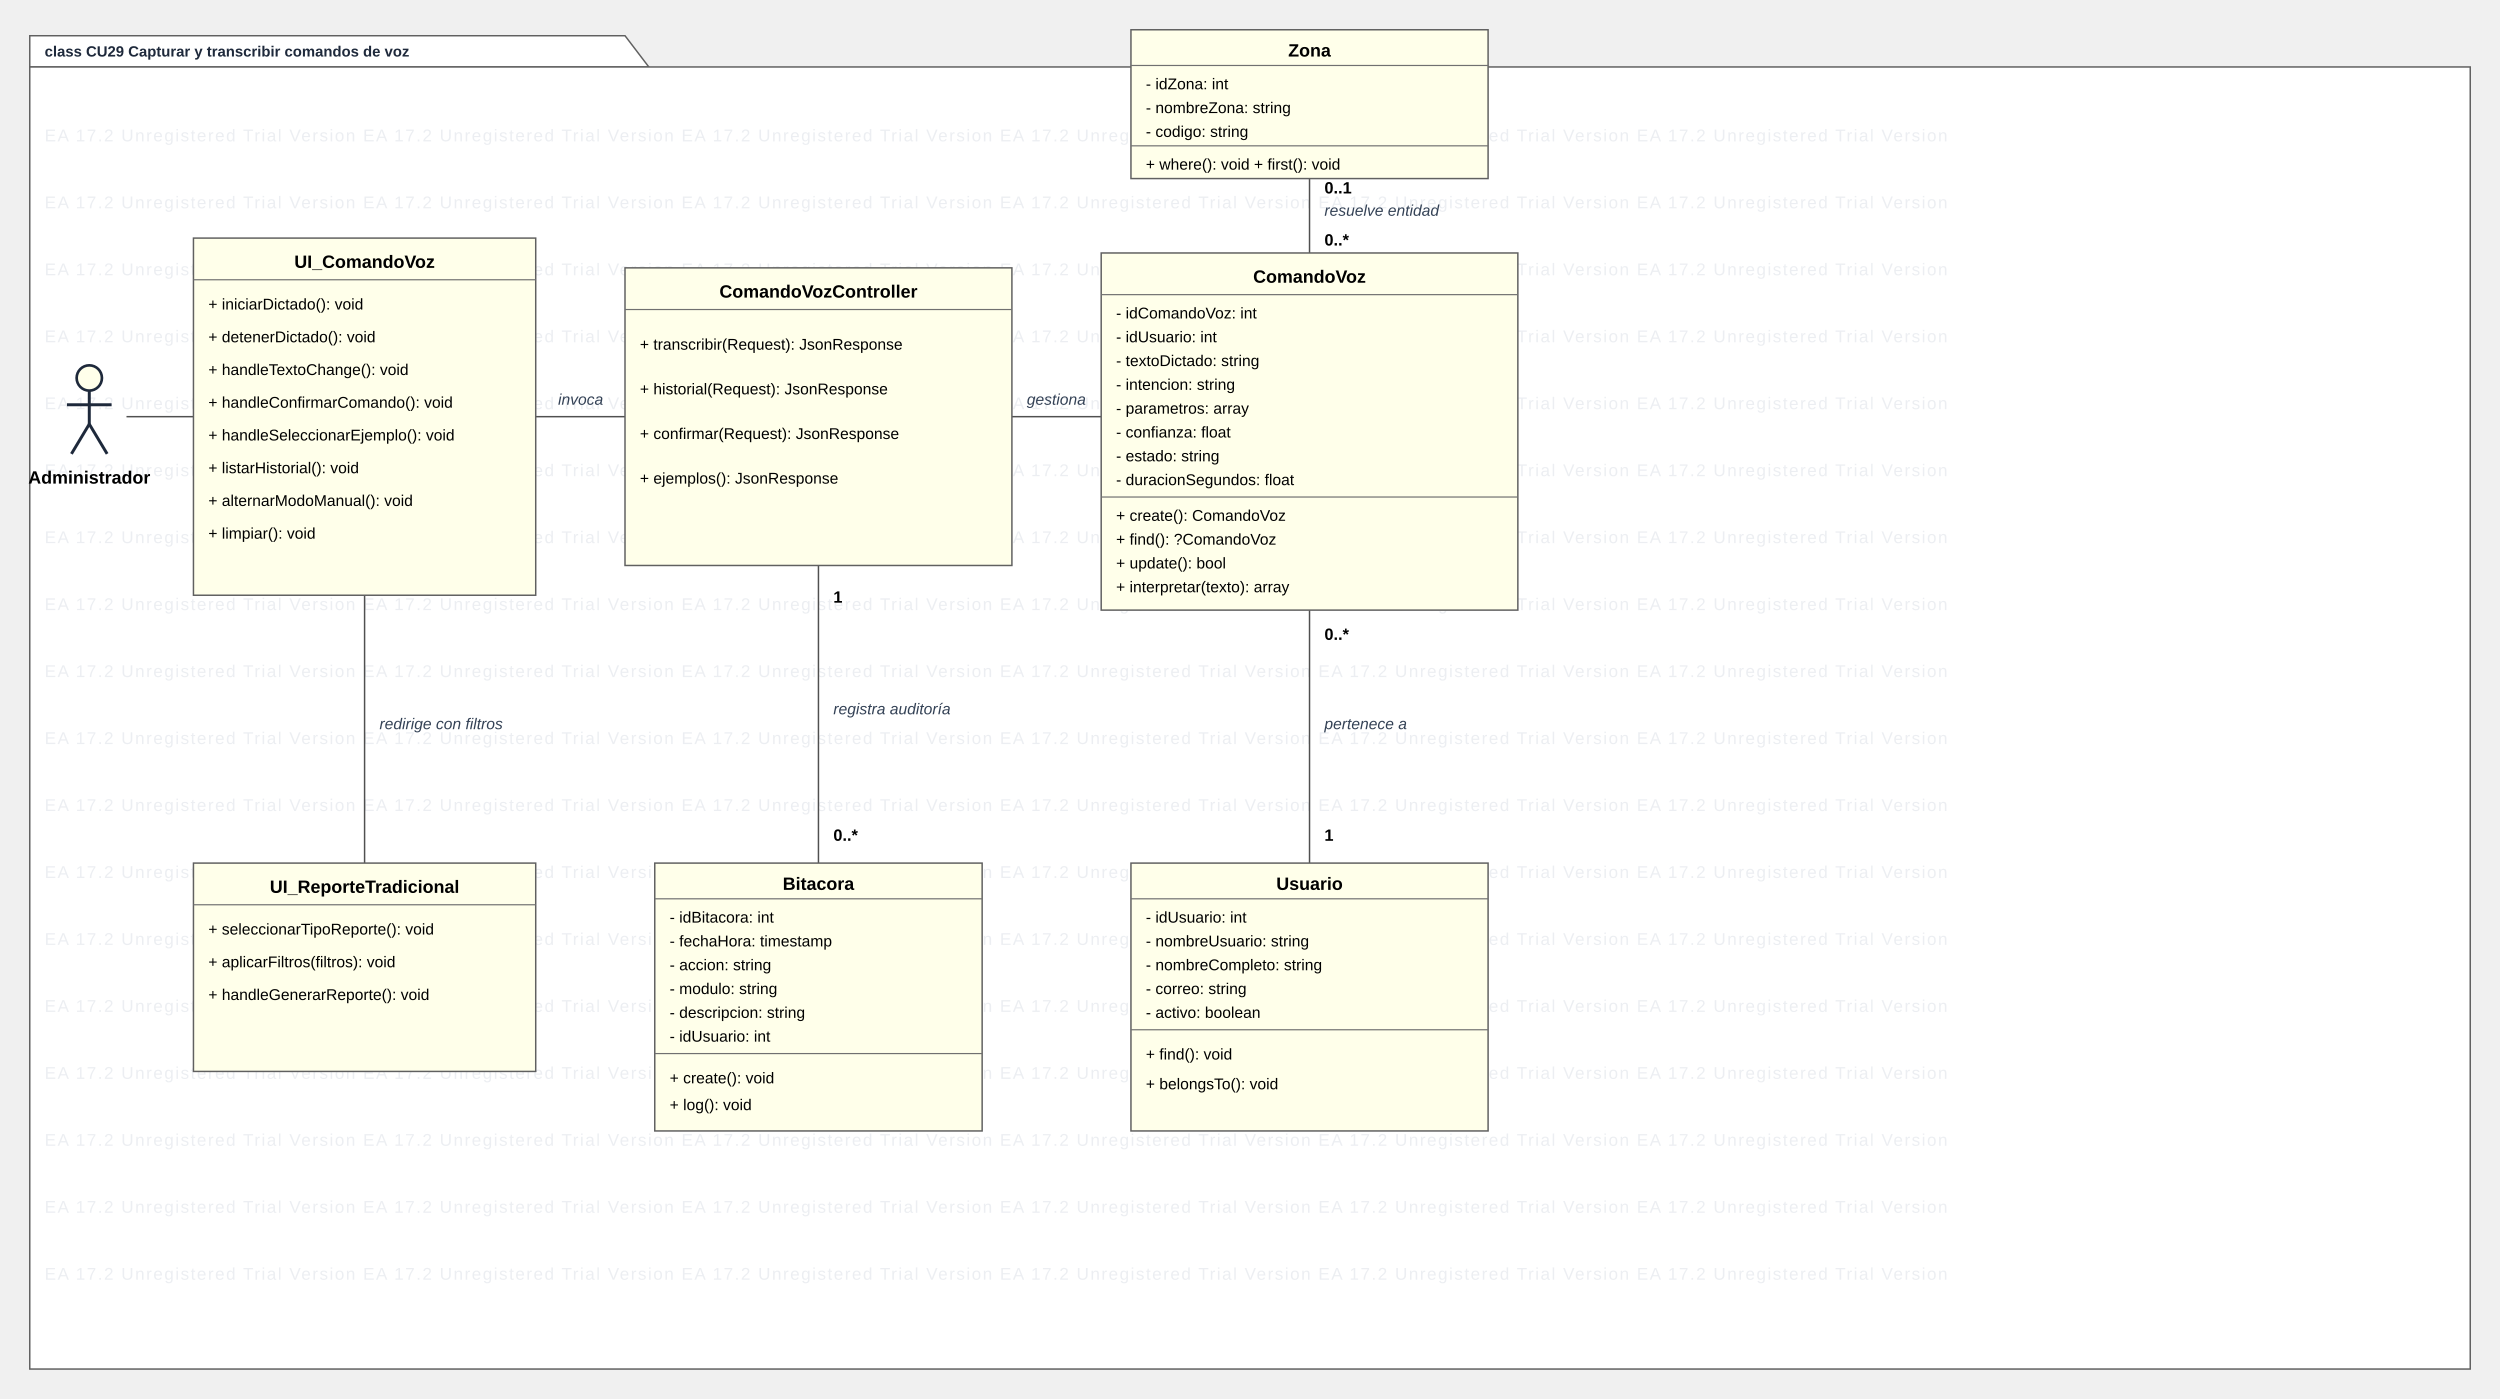
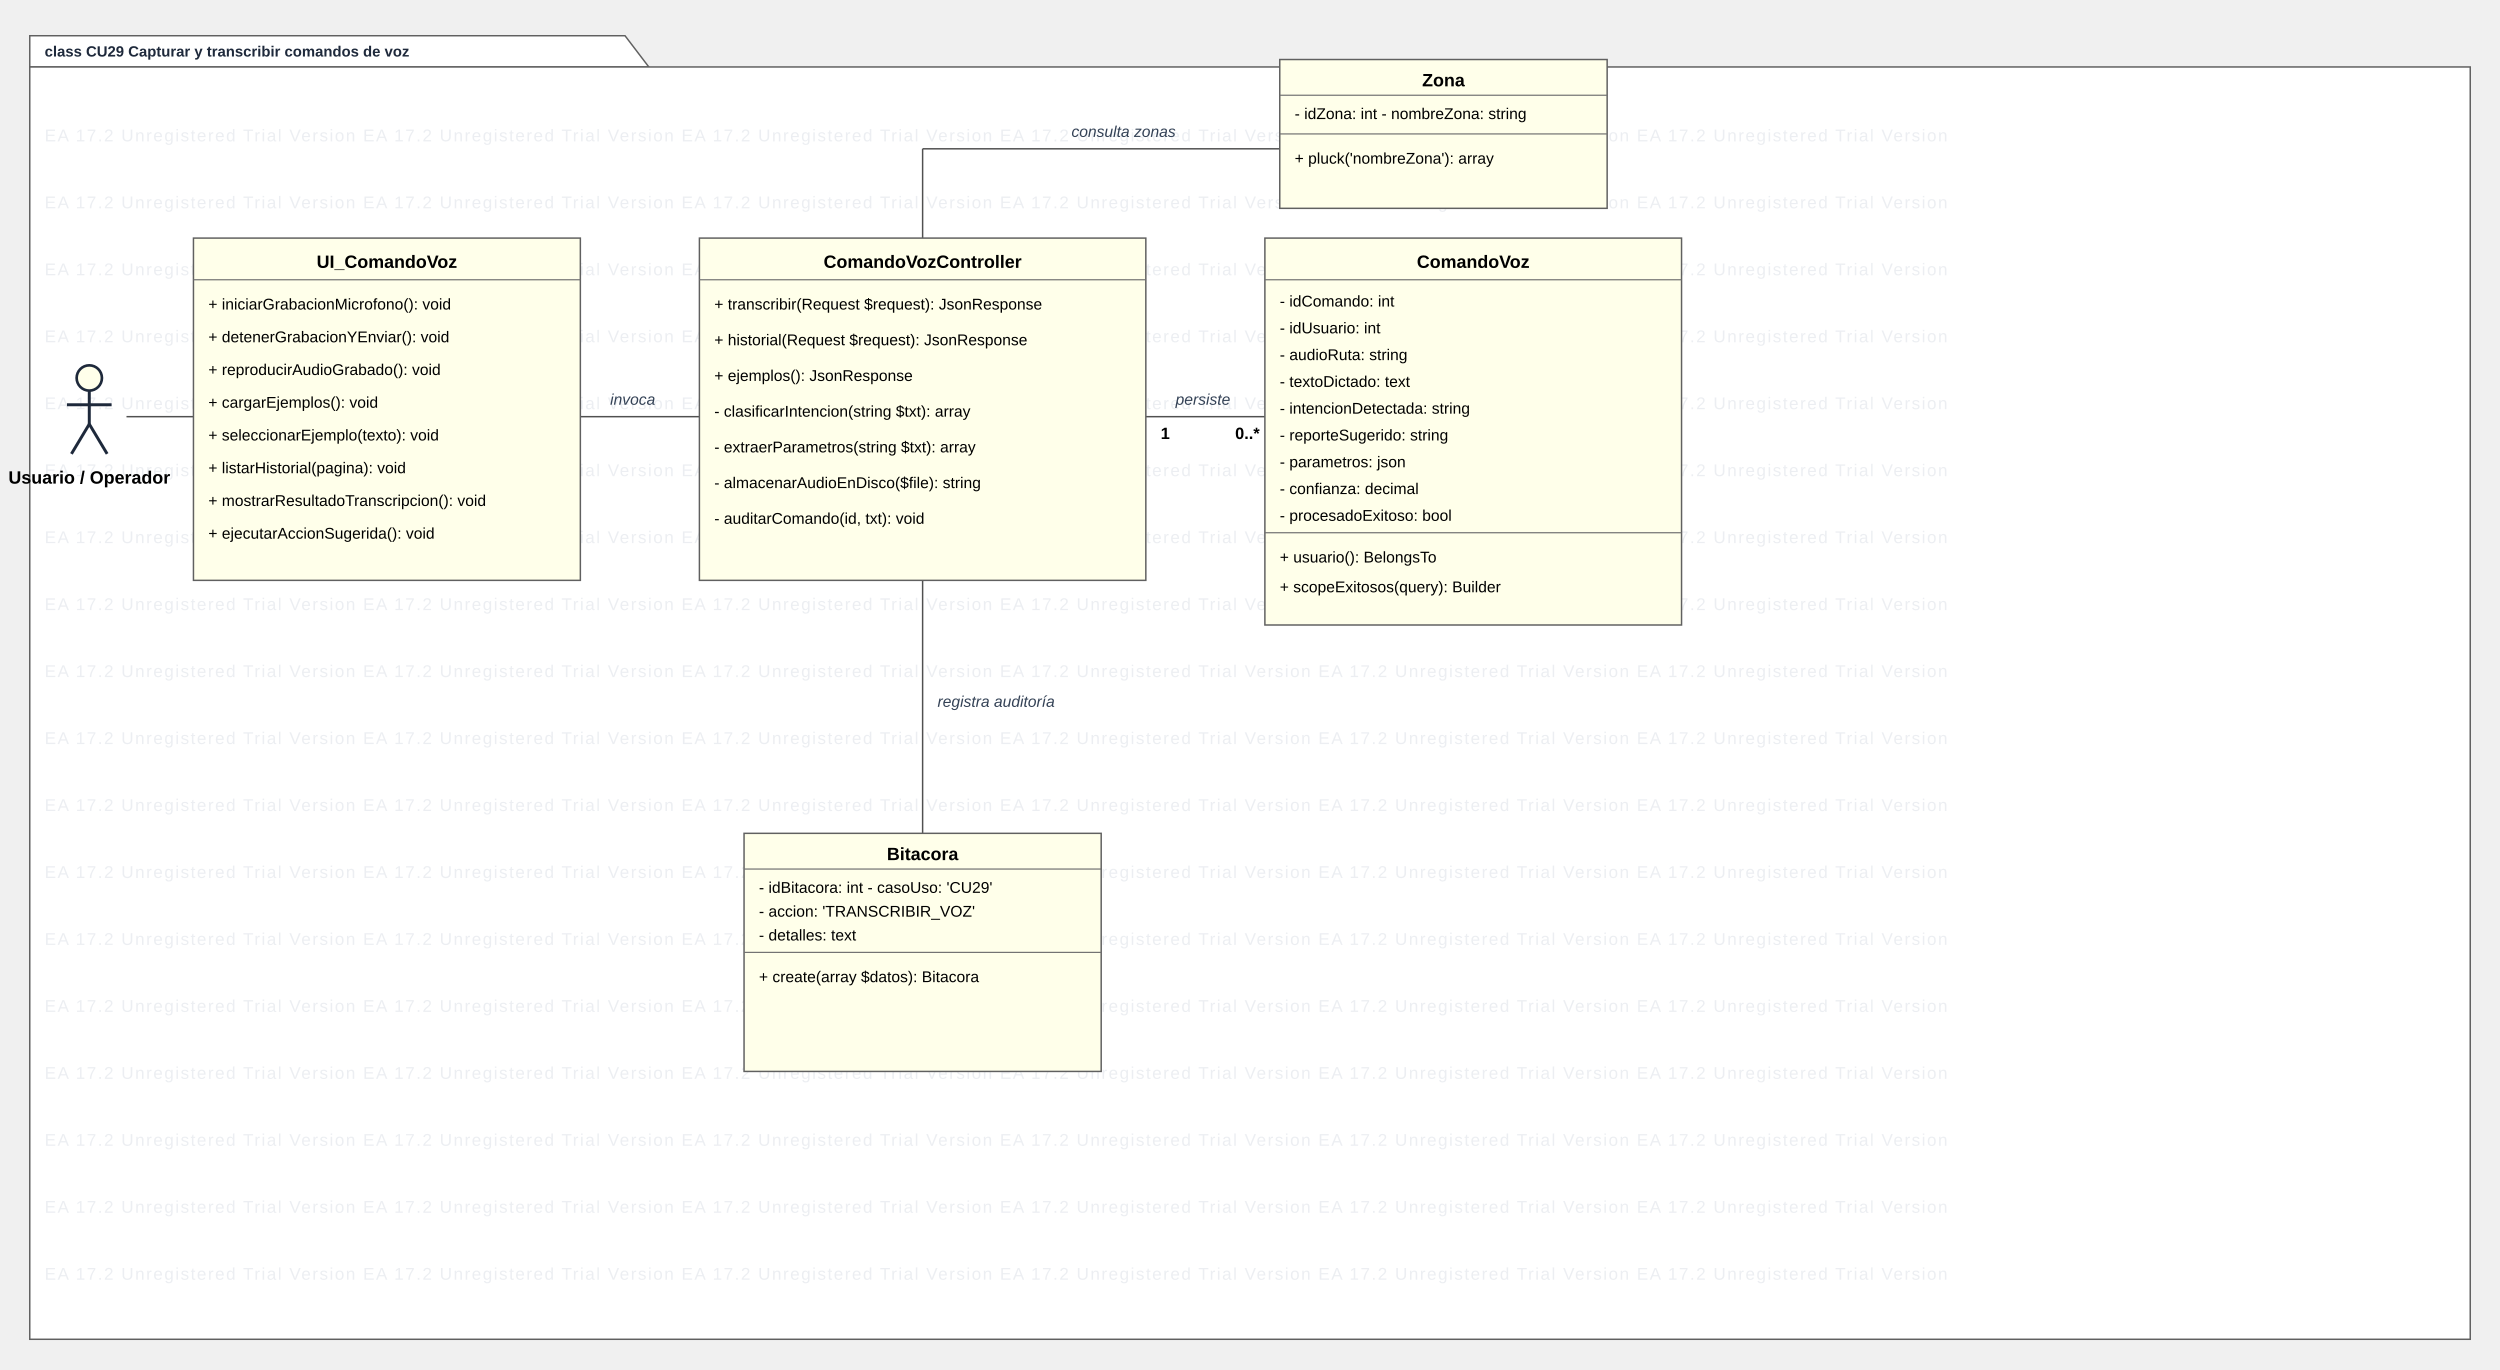
- <svg xmlns="http://www.w3.org/2000/svg" viewBox="0 0 1680 940" width="1680" height="940" style="background:#ffffff; font-family: Arial, Helvetica, sans-serif;">
+ <svg xmlns="http://www.w3.org/2000/svg" viewBox="0 0 1680 920" width="1680" height="920" style="background:#ffffff; font-family: Arial, Helvetica, sans-serif;">
  <defs>
    <style>
      .tab-title { font-size: 10px; font-weight: bold; fill: #1e293b; }
      .class-box { fill: #ffffea; stroke: #606060; stroke-width: 1; }
      .class-title { font-size: 12px; font-weight: bold; fill: #000000; text-anchor: middle; }
      .attr-text { font-size: 10.5px; fill: #000000; font-family: monospace, Arial; }
      .method-text { font-size: 10.5px; fill: #000000; font-family: monospace, Arial; }
      .assoc-text { font-size: 10.5px; fill: #334155; font-style: italic; }
      .mult-text { font-size: 11px; fill: #000000; font-weight: bold; }
      .ea-line { stroke: #505050; stroke-width: 1; fill: none; }
      .divider { stroke: #707070; stroke-width: 0.8; }
    </style>
  </defs>
  <path d="M 20,45 L 20,24 L 420,24 L 436,45 Z" fill="#ffffff" stroke="#606060" stroke-width="1" />
  <text x="30" y="38" class="tab-title">class CU29 Capturar y transcribir comandos de voz</text>
-   <rect x="20" y="45" width="1640" height="875" fill="#ffffff" stroke="#606060" stroke-width="1" />
+   <rect x="20" y="45" width="1640" height="855" fill="#ffffff" stroke="#606060" stroke-width="1" />
  <g opacity="0.45">
    <text x="30" y="95" fill="#d5dae2" font-family="Arial, sans-serif" font-size="11.5" letter-spacing="1">
      EA 17.2 Unregistered Trial Version   EA 17.2 Unregistered Trial Version   EA 17.2 Unregistered Trial Version   EA 17.2 Unregistered Trial Version   EA 17.2 Unregistered Trial Version   EA 17.2 Unregistered Trial Version
    </text>
    <text x="30" y="140" fill="#d5dae2" font-family="Arial, sans-serif" font-size="11.5" letter-spacing="1">
      EA 17.2 Unregistered Trial Version   EA 17.2 Unregistered Trial Version   EA 17.2 Unregistered Trial Version   EA 17.2 Unregistered Trial Version   EA 17.2 Unregistered Trial Version   EA 17.2 Unregistered Trial Version
    </text>
    <text x="30" y="185" fill="#d5dae2" font-family="Arial, sans-serif" font-size="11.5" letter-spacing="1">
      EA 17.2 Unregistered Trial Version   EA 17.2 Unregistered Trial Version   EA 17.2 Unregistered Trial Version   EA 17.2 Unregistered Trial Version   EA 17.2 Unregistered Trial Version   EA 17.2 Unregistered Trial Version
    </text>
    <text x="30" y="230" fill="#d5dae2" font-family="Arial, sans-serif" font-size="11.5" letter-spacing="1">
      EA 17.2 Unregistered Trial Version   EA 17.2 Unregistered Trial Version   EA 17.2 Unregistered Trial Version   EA 17.2 Unregistered Trial Version   EA 17.2 Unregistered Trial Version   EA 17.2 Unregistered Trial Version
    </text>
    <text x="30" y="275" fill="#d5dae2" font-family="Arial, sans-serif" font-size="11.5" letter-spacing="1">
      EA 17.2 Unregistered Trial Version   EA 17.2 Unregistered Trial Version   EA 17.2 Unregistered Trial Version   EA 17.2 Unregistered Trial Version   EA 17.2 Unregistered Trial Version   EA 17.2 Unregistered Trial Version
    </text>
    <text x="30" y="320" fill="#d5dae2" font-family="Arial, sans-serif" font-size="11.5" letter-spacing="1">
      EA 17.2 Unregistered Trial Version   EA 17.2 Unregistered Trial Version   EA 17.2 Unregistered Trial Version   EA 17.2 Unregistered Trial Version   EA 17.2 Unregistered Trial Version   EA 17.2 Unregistered Trial Version
    </text>
    <text x="30" y="365" fill="#d5dae2" font-family="Arial, sans-serif" font-size="11.5" letter-spacing="1">
      EA 17.2 Unregistered Trial Version   EA 17.2 Unregistered Trial Version   EA 17.2 Unregistered Trial Version   EA 17.2 Unregistered Trial Version   EA 17.2 Unregistered Trial Version   EA 17.2 Unregistered Trial Version
    </text>
    <text x="30" y="410" fill="#d5dae2" font-family="Arial, sans-serif" font-size="11.5" letter-spacing="1">
      EA 17.2 Unregistered Trial Version   EA 17.2 Unregistered Trial Version   EA 17.2 Unregistered Trial Version   EA 17.2 Unregistered Trial Version   EA 17.2 Unregistered Trial Version   EA 17.2 Unregistered Trial Version
    </text>
    <text x="30" y="455" fill="#d5dae2" font-family="Arial, sans-serif" font-size="11.5" letter-spacing="1">
      EA 17.2 Unregistered Trial Version   EA 17.2 Unregistered Trial Version   EA 17.2 Unregistered Trial Version   EA 17.2 Unregistered Trial Version   EA 17.2 Unregistered Trial Version   EA 17.2 Unregistered Trial Version
    </text>
    <text x="30" y="500" fill="#d5dae2" font-family="Arial, sans-serif" font-size="11.5" letter-spacing="1">
      EA 17.2 Unregistered Trial Version   EA 17.2 Unregistered Trial Version   EA 17.2 Unregistered Trial Version   EA 17.2 Unregistered Trial Version   EA 17.2 Unregistered Trial Version   EA 17.2 Unregistered Trial Version
    </text>
    <text x="30" y="545" fill="#d5dae2" font-family="Arial, sans-serif" font-size="11.5" letter-spacing="1">
      EA 17.2 Unregistered Trial Version   EA 17.2 Unregistered Trial Version   EA 17.2 Unregistered Trial Version   EA 17.2 Unregistered Trial Version   EA 17.2 Unregistered Trial Version   EA 17.2 Unregistered Trial Version
    </text>
    <text x="30" y="590" fill="#d5dae2" font-family="Arial, sans-serif" font-size="11.5" letter-spacing="1">
      EA 17.2 Unregistered Trial Version   EA 17.2 Unregistered Trial Version   EA 17.2 Unregistered Trial Version   EA 17.2 Unregistered Trial Version   EA 17.2 Unregistered Trial Version   EA 17.2 Unregistered Trial Version
    </text>
    <text x="30" y="635" fill="#d5dae2" font-family="Arial, sans-serif" font-size="11.5" letter-spacing="1">
      EA 17.2 Unregistered Trial Version   EA 17.2 Unregistered Trial Version   EA 17.2 Unregistered Trial Version   EA 17.2 Unregistered Trial Version   EA 17.2 Unregistered Trial Version   EA 17.2 Unregistered Trial Version
    </text>
    <text x="30" y="680" fill="#d5dae2" font-family="Arial, sans-serif" font-size="11.5" letter-spacing="1">
      EA 17.2 Unregistered Trial Version   EA 17.2 Unregistered Trial Version   EA 17.2 Unregistered Trial Version   EA 17.2 Unregistered Trial Version   EA 17.2 Unregistered Trial Version   EA 17.2 Unregistered Trial Version
    </text>
    <text x="30" y="725" fill="#d5dae2" font-family="Arial, sans-serif" font-size="11.5" letter-spacing="1">
      EA 17.2 Unregistered Trial Version   EA 17.2 Unregistered Trial Version   EA 17.2 Unregistered Trial Version   EA 17.2 Unregistered Trial Version   EA 17.2 Unregistered Trial Version   EA 17.2 Unregistered Trial Version
    </text>
    <text x="30" y="770" fill="#d5dae2" font-family="Arial, sans-serif" font-size="11.5" letter-spacing="1">
      EA 17.2 Unregistered Trial Version   EA 17.2 Unregistered Trial Version   EA 17.2 Unregistered Trial Version   EA 17.2 Unregistered Trial Version   EA 17.2 Unregistered Trial Version   EA 17.2 Unregistered Trial Version
    </text>
    <text x="30" y="815" fill="#d5dae2" font-family="Arial, sans-serif" font-size="11.5" letter-spacing="1">
      EA 17.2 Unregistered Trial Version   EA 17.2 Unregistered Trial Version   EA 17.2 Unregistered Trial Version   EA 17.2 Unregistered Trial Version   EA 17.2 Unregistered Trial Version   EA 17.2 Unregistered Trial Version
    </text>
    <text x="30" y="860" fill="#d5dae2" font-family="Arial, sans-serif" font-size="11.5" letter-spacing="1">
      EA 17.2 Unregistered Trial Version   EA 17.2 Unregistered Trial Version   EA 17.2 Unregistered Trial Version   EA 17.2 Unregistered Trial Version   EA 17.2 Unregistered Trial Version   EA 17.2 Unregistered Trial Version
    </text>
  </g>
  <line x1="85" y1="280" x2="130" y2="280" class="ea-line" />
-   <line x1="360" y1="280" x2="420" y2="280" class="ea-line" />
-   <text x="375" y="272" class="assoc-text">invoca</text>
-   <line x1="680" y1="280" x2="740" y2="280" class="ea-line" />
-   <text x="690" y="272" class="assoc-text">gestiona</text>
-   <line x1="880" y1="170" x2="880" y2="120" class="ea-line" />
-   <text x="890" y="145" class="assoc-text">resuelve entidad</text>
-   <text x="890" y="165" class="mult-text">0..*</text>
-   <text x="890" y="130" class="mult-text">0..1</text>
-   <line x1="550" y1="380" x2="550" y2="580" class="ea-line" />
-   <text x="560" y="480" class="assoc-text">registra auditoría</text>
-   <text x="560" y="405" class="mult-text">1</text>
-   <text x="560" y="565" class="mult-text">0..*</text>
-   <line x1="880" y1="410" x2="880" y2="580" class="ea-line" />
-   <text x="890" y="490" class="assoc-text">pertenece a</text>
-   <text x="890" y="430" class="mult-text">0..*</text>
-   <text x="890" y="565" class="mult-text">1</text>
-   <line x1="245" y1="400" x2="245" y2="580" class="ea-line" />
-   <text x="255" y="490" class="assoc-text">redirige con filtros</text>
+   <line x1="390" y1="280" x2="470" y2="280" class="ea-line" />
+   <text x="410" y="272" class="assoc-text">invoca</text>
+   <line x1="770" y1="280" x2="850" y2="280" class="ea-line" />
+   <text x="790" y="272" class="assoc-text">persiste</text>
+   <text x="780" y="295" class="mult-text">1</text>
+   <text x="830" y="295" class="mult-text">0..*</text>
+   <line x1="620" y1="390" x2="620" y2="560" class="ea-line" />
+   <text x="630" y="475" class="assoc-text">registra auditoría</text>
+   <line x1="620" y1="160" x2="620" y2="100" class="ea-line" />
+   <line x1="620" y1="100" x2="860" y2="100" class="ea-line" />
+   <text x="720" y="92" class="assoc-text">consulta zonas</text>
  <g transform="translate(60, 280)">
    <circle cx="0" cy="-26" r="8.5" fill="#ffffea" stroke="#1e293b" stroke-width="1.8" />
    <line x1="0" y1="-17.5" x2="0" y2="5" stroke="#1e293b" stroke-width="2" />
    <line x1="-15" y1="-8" x2="15" y2="-8" stroke="#1e293b" stroke-width="2" />
    <line x1="0" y1="5" x2="-12" y2="25" stroke="#1e293b" stroke-width="2" />
    <line x1="0" y1="5" x2="12" y2="25" stroke="#1e293b" stroke-width="2" />
-     <text x="0" y="45" class="class-title">Administrador</text>
+     <text x="0" y="45" class="class-title">Usuario / Operador</text>
  </g>
  <g transform="translate(130, 160)">
-     <rect x="0" y="0" width="230" height="240" class="class-box" />
-     <text x="115" y="20" class="class-title">UI_ComandoVoz</text>
-     <line x1="0" y1="28" x2="230" y2="28" class="divider" />
-     <text x="10" y="48" class="method-text">+ iniciarDictado(): void</text>
-     <text x="10" y="70" class="method-text">+ detenerDictado(): void</text>
-     <text x="10" y="92" class="method-text">+ handleTextoChange(): void</text>
-     <text x="10" y="114" class="method-text">+ handleConfirmarComando(): void</text>
-     <text x="10" y="136" class="method-text">+ handleSeleccionarEjemplo(): void</text>
-     <text x="10" y="158" class="method-text">+ listarHistorial(): void</text>
-     <text x="10" y="180" class="method-text">+ alternarModoManual(): void</text>
-     <text x="10" y="202" class="method-text">+ limpiar(): void</text>
+     <rect x="0" y="0" width="260" height="230" class="class-box" />
+     <text x="130" y="20" class="class-title">UI_ComandoVoz</text>
+     <line x1="0" y1="28" x2="260" y2="28" class="divider" />
+     <text x="10" y="48" class="method-text">+ iniciarGrabacionMicrofono(): void</text>
+     <text x="10" y="70" class="method-text">+ detenerGrabacionYEnviar(): void</text>
+     <text x="10" y="92" class="method-text">+ reproducirAudioGrabado(): void</text>
+     <text x="10" y="114" class="method-text">+ cargarEjemplos(): void</text>
+     <text x="10" y="136" class="method-text">+ seleccionarEjemplo(texto): void</text>
+     <text x="10" y="158" class="method-text">+ listarHistorial(pagina): void</text>
+     <text x="10" y="180" class="method-text">+ mostrarResultadoTranscripcion(): void</text>
+     <text x="10" y="202" class="method-text">+ ejecutarAccionSugerida(): void</text>
  </g>
-   <g transform="translate(420, 180)">
-     <rect x="0" y="0" width="260" height="200" class="class-box" />
-     <text x="130" y="20" class="class-title">ComandoVozController</text>
-     <line x1="0" y1="28" x2="260" y2="28" class="divider" />
-     <text x="10" y="55" class="method-text">+ transcribir(Request): JsonResponse</text>
-     <text x="10" y="85" class="method-text">+ historial(Request): JsonResponse</text>
-     <text x="10" y="115" class="method-text">+ confirmar(Request): JsonResponse</text>
-     <text x="10" y="145" class="method-text">+ ejemplos(): JsonResponse</text>
+   <g transform="translate(470, 160)">
+     <rect x="0" y="0" width="300" height="230" class="class-box" />
+     <text x="150" y="20" class="class-title">ComandoVozController</text>
+     <line x1="0" y1="28" x2="300" y2="28" class="divider" />
+     <text x="10" y="48" class="method-text">+ transcribir(Request $request): JsonResponse</text>
+     <text x="10" y="72" class="method-text">+ historial(Request $request): JsonResponse</text>
+     <text x="10" y="96" class="method-text">+ ejemplos(): JsonResponse</text>
+     <text x="10" y="120" class="method-text">- clasificarIntencion(string $txt): array</text>
+     <text x="10" y="144" class="method-text">- extraerParametros(string $txt): array</text>
+     <text x="10" y="168" class="method-text">- almacenarAudioEnDisco($file): string</text>
+     <text x="10" y="192" class="method-text">- auditarComando(id, txt): void</text>
  </g>
-   <g transform="translate(740, 170)">
-     <rect x="0" y="0" width="280" height="240" class="class-box" />
+   <g transform="translate(850, 160)">
+     <rect x="0" y="0" width="280" height="260" class="class-box" />
    <text x="140" y="20" class="class-title">ComandoVoz</text>
    <line x1="0" y1="28" x2="280" y2="28" class="divider" />
-     <text x="10" y="44" class="attr-text">- idComandoVoz: int</text>
-     <text x="10" y="60" class="attr-text">- idUsuario: int</text>
-     <text x="10" y="76" class="attr-text">- textoDictado: string</text>
-     <text x="10" y="92" class="attr-text">- intencion: string</text>
-     <text x="10" y="108" class="attr-text">- parametros: array</text>
-     <text x="10" y="124" class="attr-text">- confianza: float</text>
-     <text x="10" y="140" class="attr-text">- estado: string</text>
-     <text x="10" y="156" class="attr-text">- duracionSegundos: float</text>
-     <line x1="0" y1="164" x2="280" y2="164" class="divider" />
-     <text x="10" y="180" class="method-text">+ create(): ComandoVoz</text>
-     <text x="10" y="196" class="method-text">+ find(): ?ComandoVoz</text>
-     <text x="10" y="212" class="method-text">+ update(): bool</text>
-     <text x="10" y="228" class="method-text">+ interpretar(texto): array</text>
+     <text x="10" y="46" class="attr-text">- idComando: int</text>
+     <text x="10" y="64" class="attr-text">- idUsuario: int</text>
+     <text x="10" y="82" class="attr-text">- audioRuta: string</text>
+     <text x="10" y="100" class="attr-text">- textoDictado: text</text>
+     <text x="10" y="118" class="attr-text">- intencionDetectada: string</text>
+     <text x="10" y="136" class="attr-text">- reporteSugerido: string</text>
+     <text x="10" y="154" class="attr-text">- parametros: json</text>
+     <text x="10" y="172" class="attr-text">- confianza: decimal</text>
+     <text x="10" y="190" class="attr-text">- procesadoExitoso: bool</text>
+     <line x1="0" y1="198" x2="280" y2="198" class="divider" />
+     <text x="10" y="218" class="method-text">+ usuario(): BelongsTo</text>
+     <text x="10" y="238" class="method-text">+ scopeExitosos(query): Builder</text>
  </g>
-   <g transform="translate(760, 20)">
-     <rect x="0" y="0" width="240" height="100" class="class-box" />
-     <text x="120" y="18" class="class-title">Zona</text>
+   <g transform="translate(860, 40)">
+     <rect x="0" y="0" width="220" height="100" class="class-box" />
+     <text x="110" y="18" class="class-title">Zona</text>
+     <line x1="0" y1="24" x2="220" y2="24" class="divider" />
+     <text x="10" y="40" class="attr-text">- idZona: int   - nombreZona: string</text>
+     <line x1="0" y1="50" x2="220" y2="50" class="divider" />
+     <text x="10" y="70" class="method-text">+ pluck('nombreZona'): array</text>
+   </g>
+   <g transform="translate(500, 560)">
+     <rect x="0" y="0" width="240" height="160" class="class-box" />
+     <text x="120" y="18" class="class-title">Bitacora</text>
    <line x1="0" y1="24" x2="240" y2="24" class="divider" />
-     <text x="10" y="40" class="attr-text">- idZona: int</text>
-     <text x="10" y="56" class="attr-text">- nombreZona: string</text>
-     <text x="10" y="72" class="attr-text">- codigo: string</text>
-     <line x1="0" y1="78" x2="240" y2="78" class="divider" />
-     <text x="10" y="94" class="method-text">+ where(): void  + first(): void</text>
-   </g>
-   <g transform="translate(440, 580)">
-     <rect x="0" y="0" width="220" height="180" class="class-box" />
-     <text x="110" y="18" class="class-title">Bitacora</text>
-     <line x1="0" y1="24" x2="220" y2="24" class="divider" />
-     <text x="10" y="40" class="attr-text">- idBitacora: int</text>
-     <text x="10" y="56" class="attr-text">- fechaHora: timestamp</text>
-     <text x="10" y="72" class="attr-text">- accion: string</text>
-     <text x="10" y="88" class="attr-text">- modulo: string</text>
-     <text x="10" y="104" class="attr-text">- descripcion: string</text>
-     <text x="10" y="120" class="attr-text">- idUsuario: int</text>
-     <line x1="0" y1="128" x2="220" y2="128" class="divider" />
-     <text x="10" y="148" class="method-text">+ create(): void</text>
-     <text x="10" y="166" class="method-text">+ log(): void</text>
-   </g>
-   <g transform="translate(760, 580)">
-     <rect x="0" y="0" width="240" height="180" class="class-box" />
-     <text x="120" y="18" class="class-title">Usuario</text>
-     <line x1="0" y1="24" x2="240" y2="24" class="divider" />
-     <text x="10" y="40" class="attr-text">- idUsuario: int</text>
-     <text x="10" y="56" class="attr-text">- nombreUsuario: string</text>
-     <text x="10" y="72" class="attr-text">- nombreCompleto: string</text>
-     <text x="10" y="88" class="attr-text">- correo: string</text>
-     <text x="10" y="104" class="attr-text">- activo: boolean</text>
-     <line x1="0" y1="112" x2="240" y2="112" class="divider" />
-     <text x="10" y="132" class="method-text">+ find(): void</text>
-     <text x="10" y="152" class="method-text">+ belongsTo(): void</text>
-   </g>
-   <g transform="translate(130, 580)">
-     <rect x="0" y="0" width="230" height="140" class="class-box" />
-     <text x="115" y="20" class="class-title">UI_ReporteTradicional</text>
-     <line x1="0" y1="28" x2="230" y2="28" class="divider" />
-     <text x="10" y="48" class="method-text">+ seleccionarTipoReporte(): void</text>
-     <text x="10" y="70" class="method-text">+ aplicarFiltros(filtros): void</text>
-     <text x="10" y="92" class="method-text">+ handleGenerarReporte(): void</text>
+     <text x="10" y="40" class="attr-text">- idBitacora: int   - casoUso: 'CU29'</text>
+     <text x="10" y="56" class="attr-text">- accion: 'TRANSCRIBIR_VOZ'</text>
+     <text x="10" y="72" class="attr-text">- detalles: text</text>
+     <line x1="0" y1="80" x2="240" y2="80" class="divider" />
+     <text x="10" y="100" class="method-text">+ create(array $datos): Bitacora</text>
  </g>
</svg>
